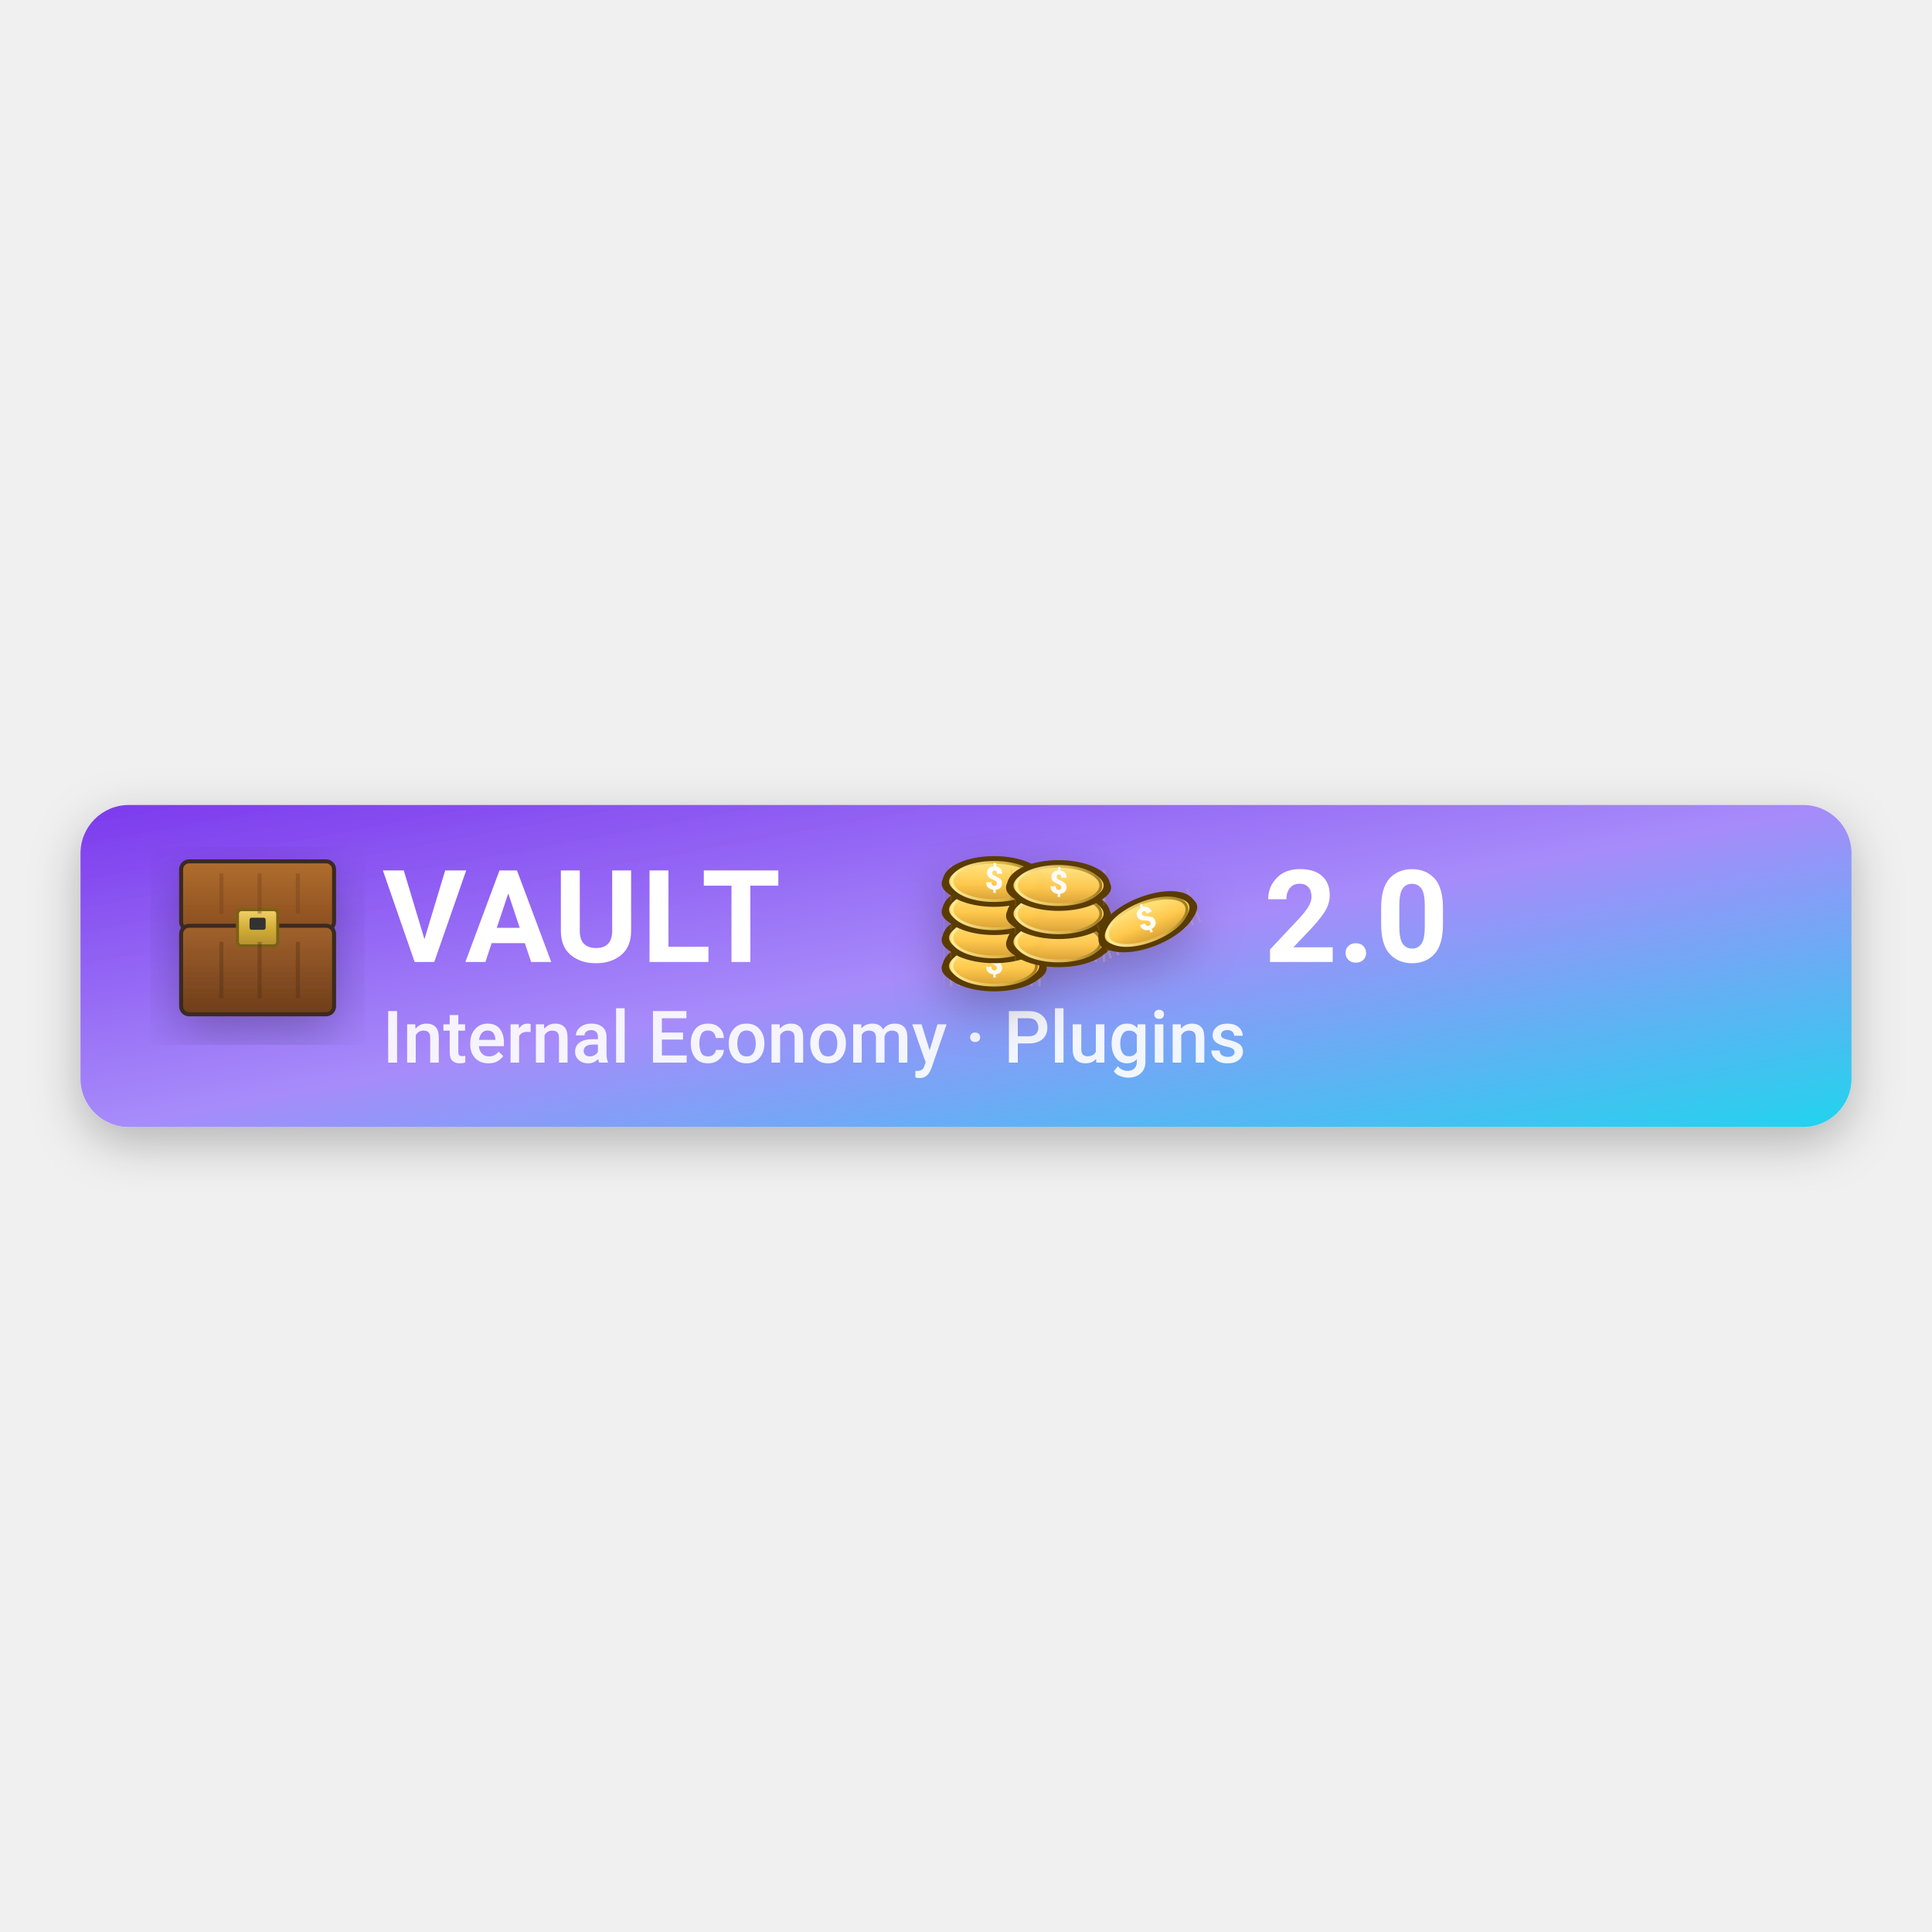
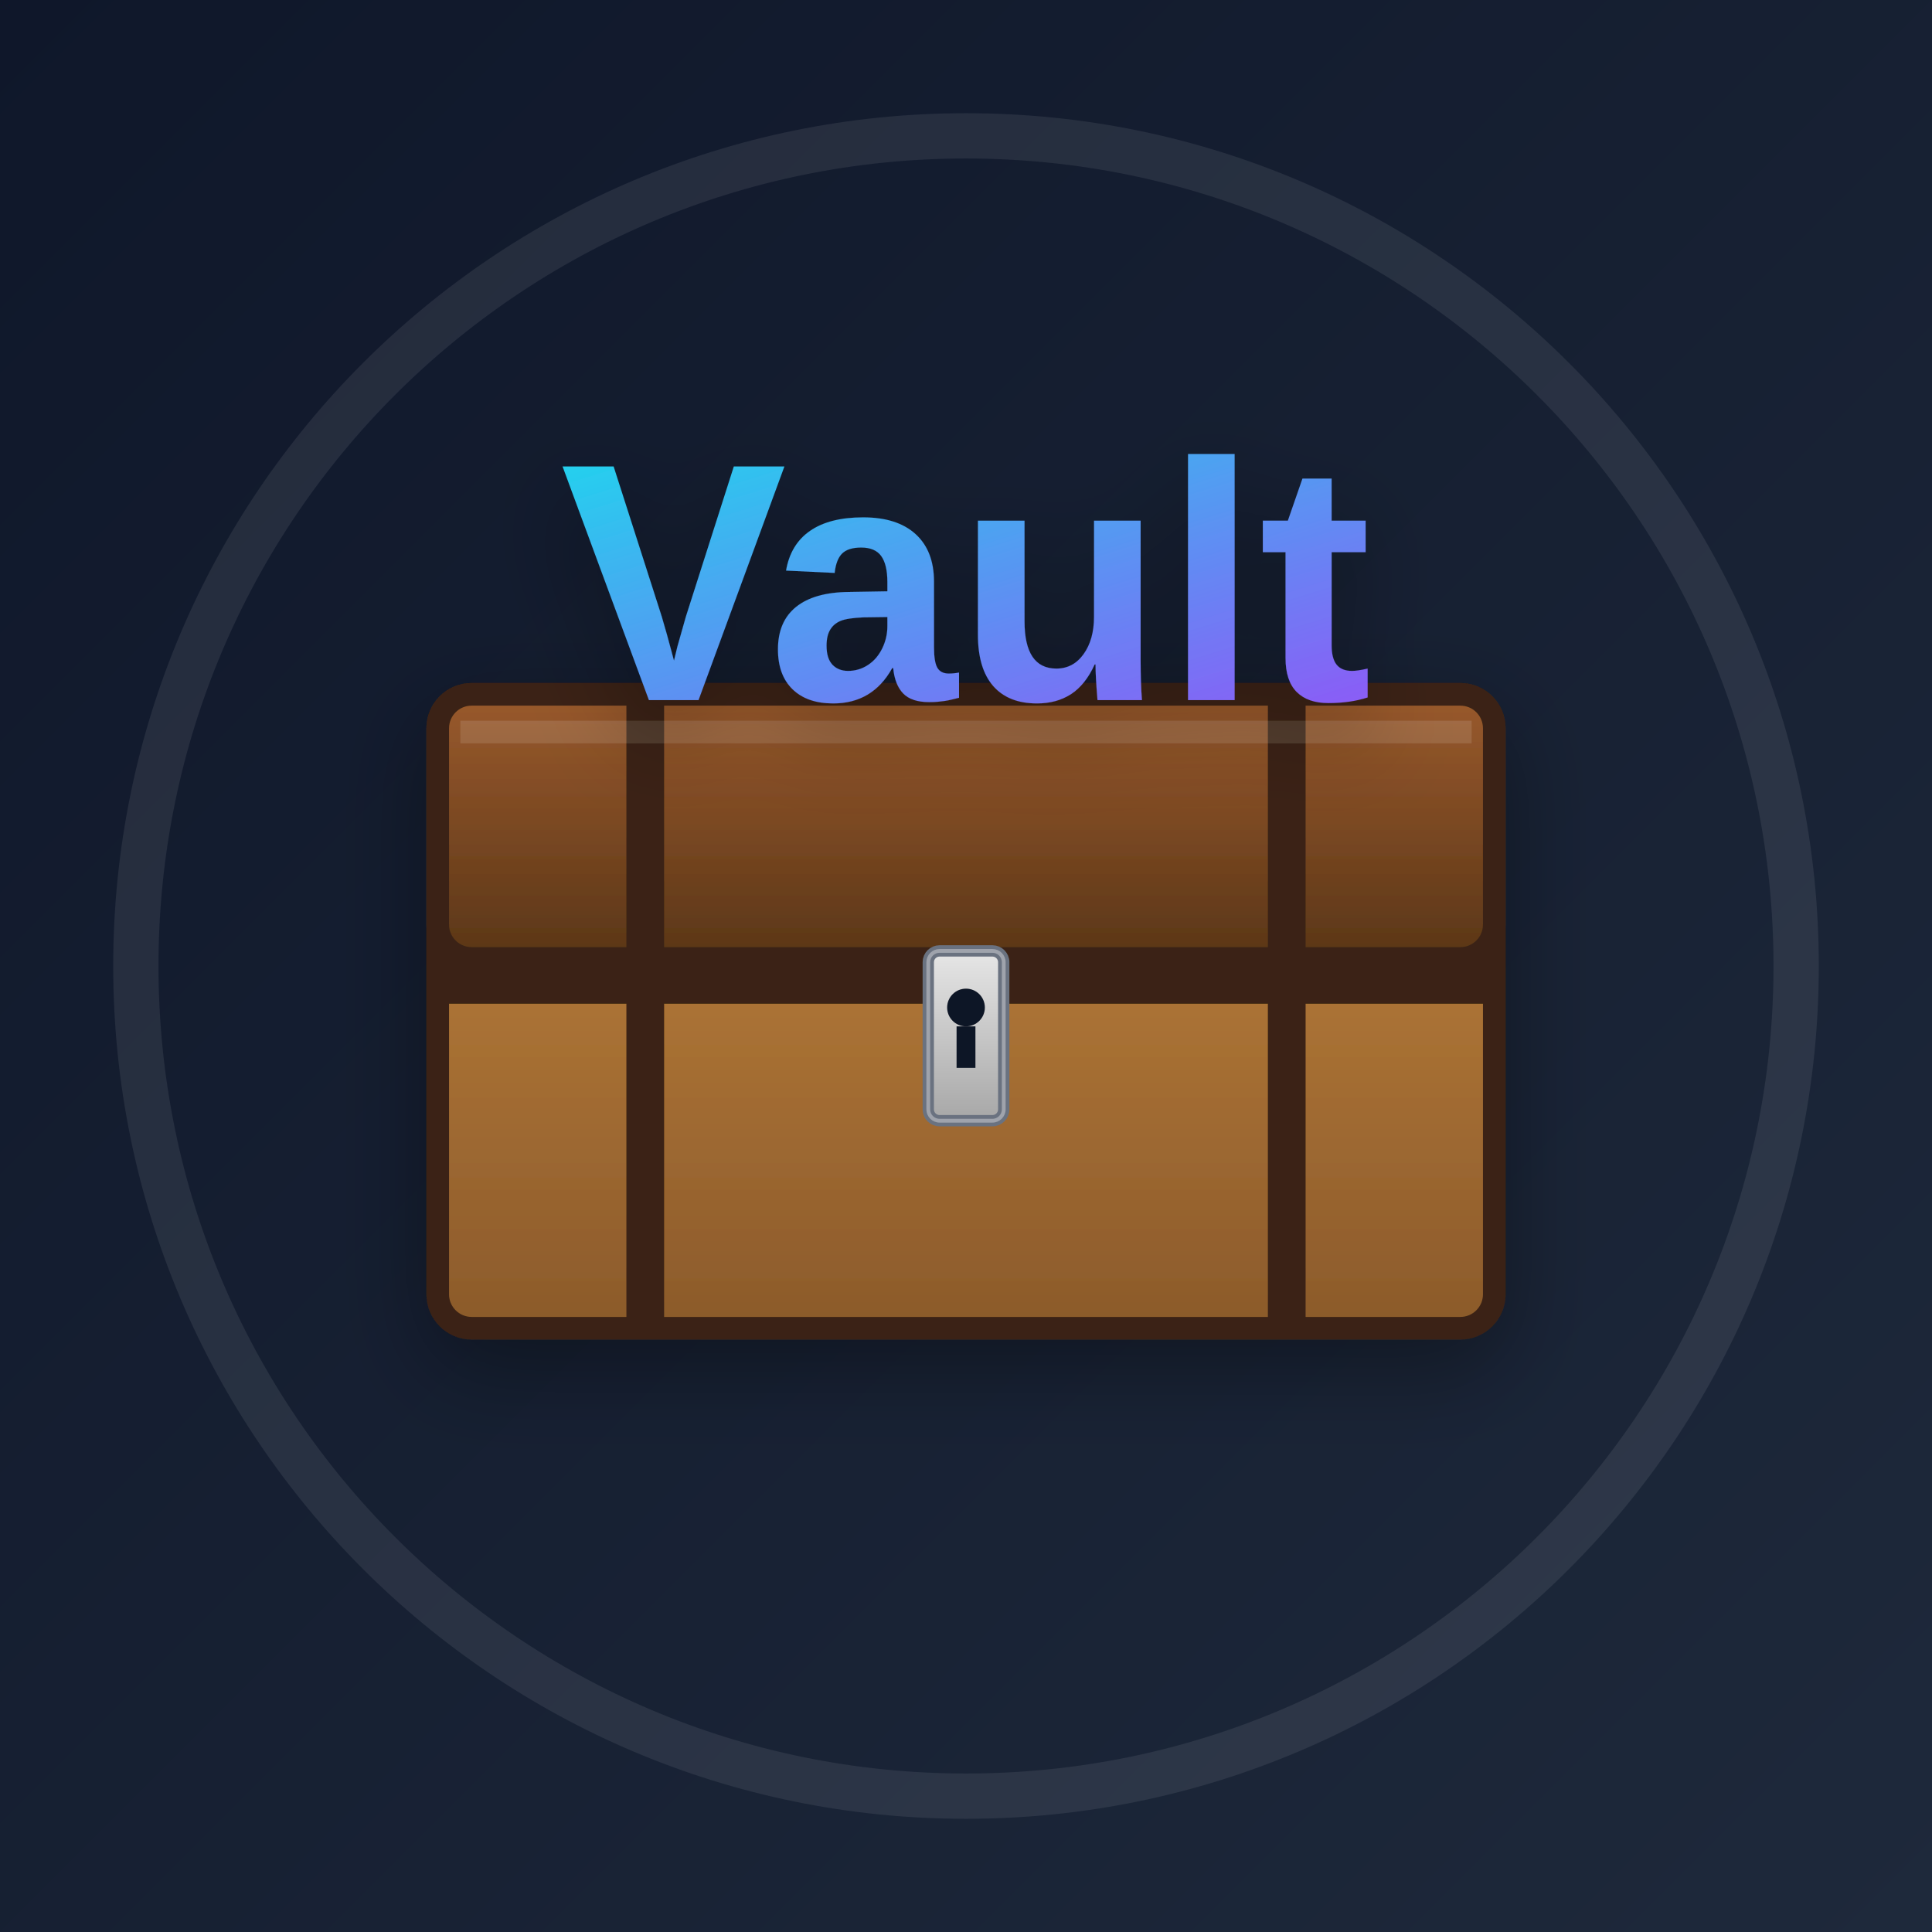
- <svg xmlns="http://www.w3.org/2000/svg" width="1024" height="1024" viewBox="0 0 960 240" role="img" aria-label="Vault 2.0 logo">
+ <svg xmlns="http://www.w3.org/2000/svg" width="1024" height="1024" viewBox="0 0 1024 1024">
  <defs>
-     <linearGradient id="g" x1="0" x2="1" y1="0" y2="1">
-       <stop offset="0%" stop-color="#7C3AED" />
-       <stop offset="50%" stop-color="#A78BFA" />
-       <stop offset="100%" stop-color="#22D3EE" />
+     <linearGradient id="bg" x1="0" y1="0" x2="1" y2="1">
+       <stop offset="0%" stop-color="#0f172a" />
+       <stop offset="100%" stop-color="#1e293b" />
    </linearGradient>
-     <filter id="shadow" x="-20%" y="-20%" width="140%" height="140%">
-       <feDropShadow dx="0" dy="8" stdDeviation="12" flood-color="#000" flood-opacity="0.25" />
+     <linearGradient id="accent" x1="0" y1="0" x2="1" y2="1">
+       <stop offset="0%" stop-color="#22d3ee" />
+       <stop offset="100%" stop-color="#8b5cf6" />
+     </linearGradient>
+     <linearGradient id="wood" x1="0" y1="0" x2="0" y2="1">
+       <stop offset="0%" stop-color="#c98a3e" />
+       <stop offset="100%" stop-color="#8b5a2b" />
+     </linearGradient>
+     <linearGradient id="woodDark" x1="0" y1="0" x2="0" y2="1">
+       <stop offset="0%" stop-color="#9a5a2d" />
+       <stop offset="100%" stop-color="#5a3617" />
+     </linearGradient>
+     <linearGradient id="metal" x1="0" y1="0" x2="0" y2="1">
+       <stop offset="0%" stop-color="#e6e6e6" />
+       <stop offset="100%" stop-color="#a7a7a7" />
+     </linearGradient>
+     <filter id="shadow" x="-50%" y="-50%" width="200%" height="200%">
+       <feDropShadow dx="0" dy="16" stdDeviation="24" flood-color="#000000" flood-opacity="0.35" />
    </filter>
-     <linearGradient id="woodTop" x1="0" x2="0" y1="0" y2="1">
-       <stop offset="0%" stop-color="#b06e2e" />
-       <stop offset="100%" stop-color="#8b4e1f" />
-     </linearGradient>
-     <linearGradient id="woodBase" x1="0" x2="0" y1="0" y2="1">
-       <stop offset="0%" stop-color="#a1622d" />
-       <stop offset="100%" stop-color="#6f3d1a" />
-     </linearGradient>
-     <linearGradient id="metal" x1="0" x2="0" y1="0" y2="1">
-       <stop offset="0%" stop-color="#f2d16b" />
-       <stop offset="50%" stop-color="#d4af37" />
-       <stop offset="100%" stop-color="#b38f2f" />
-     </linearGradient>
-     <linearGradient id="coinSide" x1="0" x2="1" y1="0" y2="0">
-       <stop offset="0%" stop-color="#fff3a3" />
-       <stop offset="50%" stop-color="#ffd24d" />
-       <stop offset="100%" stop-color="#caa132" />
-     </linearGradient>
-     <radialGradient id="coinTop" cx="35%" cy="30%" r="85%">
-       <stop offset="0%" stop-color="#fff6b7" />
-       <stop offset="55%" stop-color="#ffd24d" />
-       <stop offset="100%" stop-color="#b38f2f" />
-     </radialGradient>
-     <linearGradient id="coinEdge" x1="0" x2="0" y1="0" y2="1">
-       <stop offset="0%" stop-color="#ffe47a" />
-       <stop offset="35%" stop-color="#e0b84a" />
-       <stop offset="100%" stop-color="#8b6f1a" />
-     </linearGradient>
-     <pattern id="reedPattern" patternUnits="userSpaceOnUse" width="4" height="16">
-       <rect x="0" y="0" width="1" height="16" fill="#e4c064" opacity="0.25" />
-       <rect x="2" y="0" width="1" height="16" fill="#7d6518" opacity="0.18" />
-     </pattern>
-     <radialGradient id="coinShadow" cx="50%" cy="70%" r="90%">
-       <stop offset="0%" stop-color="#000" stop-opacity="0.18" />
-       <stop offset="60%" stop-color="#000" stop-opacity="0.06" />
-       <stop offset="100%" stop-color="#000" stop-opacity="0" />
-     </radialGradient>
-     <linearGradient id="rimStroke" x1="0" x2="1" y1="0" y2="0">
-       <stop offset="0%" stop-color="#ffeaa0" />
-       <stop offset="50%" stop-color="#e0b84a" />
-       <stop offset="100%" stop-color="#9a7a1f" />
-     </linearGradient>
-     <radialGradient id="specHighlight" cx="50%" cy="50%" r="85%">
-       <stop offset="0%" stop-color="#ffffff" stop-opacity="0.8" />
-       <stop offset="100%" stop-color="#ffffff" stop-opacity="0" />
-     </radialGradient>
-     <linearGradient id="faceGold" x1="0" x2="0" y1="0" y2="1">
-       <stop offset="0%" stop-color="#ffe98a" />
-       <stop offset="55%" stop-color="#ffc94d" />
-       <stop offset="100%" stop-color="#d39a2f" />
-     </linearGradient>
-     <linearGradient id="rimGold" x1="0" x2="1" y1="0" y2="0">
-       <stop offset="0%" stop-color="#ffef9f" />
-       <stop offset="60%" stop-color="#e0b84a" />
-       <stop offset="100%" stop-color="#9a7a1f" />
-     </linearGradient>
  </defs>
-   <rect x="40" y="40" width="880" height="160" rx="24" fill="url(#g)" filter="url(#shadow)" />
-   <g transform="translate(90,68)" filter="url(#shadow)">
-     <rect x="0" y="0" width="76" height="34" rx="4" fill="url(#woodTop)" stroke="#3b2c20" stroke-width="2" />
-     <rect x="0" y="32" width="76" height="44" rx="4" fill="url(#woodBase)" stroke="#3b2c20" stroke-width="2" />
-     <rect x="28" y="24" width="20" height="18" rx="2" fill="url(#metal)" stroke="#7a6115" stroke-width="1.5" />
-     <rect x="34" y="28" width="8" height="6" rx="1" fill="#333333" />
-     <rect x="19" y="6" width="2" height="20" fill="#6f3d1a" opacity="0.35" />
-     <rect x="38" y="6" width="2" height="20" fill="#6f3d1a" opacity="0.35" />
-     <rect x="57" y="6" width="2" height="20" fill="#6f3d1a" opacity="0.35" />
-     <rect x="19" y="40" width="2" height="28" fill="#4b2a12" opacity="0.35" />
-     <rect x="38" y="40" width="2" height="28" fill="#4b2a12" opacity="0.35" />
-     <rect x="57" y="40" width="2" height="28" fill="#4b2a12" opacity="0.35" />
+   <rect x="0" y="0" width="1024" height="1024" fill="url(#bg)" />
+   <circle cx="512" cy="512" r="440" fill="none" stroke="rgba(255,255,255,0.08)" stroke-width="24" />
+   <g id="chest" filter="url(#shadow)">
+     <rect x="232" y="368" width="560" height="336" rx="18" ry="18" fill="url(#wood)" stroke="#3b2413" stroke-width="12" />
+     <rect x="232" y="368" width="560" height="140" rx="18" ry="18" fill="url(#woodDark)" stroke="#3b2413" stroke-width="12" />
+     <rect x="232" y="508" width="560" height="24" fill="#3b2413" />
+     <rect x="332" y="368" width="20" height="336" fill="#3b2413" />
+     <rect x="672" y="368" width="20" height="336" fill="#3b2413" />
+     <rect x="492" y="504" width="40" height="90" rx="6" fill="url(#metal)" stroke="#6b7280" stroke-width="6" />
+     <circle cx="512" cy="534" r="10" fill="#111827" />
+     <rect x="507" y="544" width="10" height="22" fill="#111827" />
+     <rect x="244" y="382" width="536" height="12" fill="rgba(255,255,255,0.12)" />
+     <rect x="492" y="504" width="40" height="90" rx="6" fill="none" stroke="rgba(255,255,255,0.35)" stroke-width="2" />
  </g>
-   <g fill="#ffffff">
-     <text x="190" y="118" font-family="'Segoe UI', Roboto, 'Helvetica Neue', Arial, 'Noto Sans', sans-serif" font-weight="700" font-size="64" letter-spacing="1.5">VAULT</text>
-     <text x="190" y="168" font-family="'Segoe UI', Roboto, 'Helvetica Neue', Arial, 'Noto Sans', sans-serif" font-weight="500" font-size="36" opacity="0.9">Internal Economy · Plugins</text>
-     <text x="720" y="118" font-family="'Segoe UI', Roboto, 'Helvetica Neue', Arial, 'Noto Sans', sans-serif" font-weight="700" font-size="64" text-anchor="end">2.0</text>
-     <g transform="translate(478,44)" filter="url(#shadow)">
-       <ellipse cx="30" cy="94" rx="72" ry="16" fill="#000" opacity="0" />
-       <g transform="translate(-14,0)">
-         <rect x="5" y="68" width="50" height="18" rx="25" ry="11" fill="url(#coinEdge)" stroke="#5a3a00" stroke-width="2.2" />
-         <rect x="5" y="68" width="50" height="18" fill="url(#reedPattern)" opacity="0.45" />
-         <ellipse cx="30" cy="84" rx="24" ry="10" fill="url(#coinShadow)" opacity="0" />
-         <ellipse cx="30" cy="76" rx="24" ry="11" fill="url(#faceGold)" stroke="#5a3a00" stroke-width="3.2" />
-         <ellipse cx="30" cy="76" rx="21" ry="9.5" fill="none" stroke="url(#rimGold)" stroke-width="1.4" opacity="0.95" />
-         <text x="30" y="80" font-family="'Segoe UI', Roboto, Arial, sans-serif" font-weight="800" font-size="16" text-anchor="middle" fill="#fff" opacity="0.9">$</text>
-         <rect x="5" y="54" width="50" height="18" rx="25" ry="11" fill="url(#coinEdge)" stroke="#5a3a00" stroke-width="2.2" />
-         <rect x="5" y="54" width="50" height="18" fill="url(#reedPattern)" opacity="0.45" />
-         <ellipse cx="30" cy="70" rx="24" ry="10" fill="url(#coinShadow)" opacity="0" />
-         <ellipse cx="30" cy="62" rx="24" ry="11" fill="url(#faceGold)" stroke="#5a3a00" stroke-width="3.2" />
-         <ellipse cx="30" cy="62" rx="21" ry="9.5" fill="none" stroke="url(#rimGold)" stroke-width="1.4" opacity="0.95" />
-         <rect x="5" y="40" width="50" height="18" rx="25" ry="11" fill="url(#coinEdge)" stroke="#5a3a00" stroke-width="2.2" />
-         <rect x="5" y="40" width="50" height="18" fill="url(#reedPattern)" opacity="0.45" />
-         <ellipse cx="30" cy="56" rx="24" ry="10" fill="url(#coinShadow)" opacity="0" />
-         <ellipse cx="30" cy="48" rx="24" ry="11" fill="url(#faceGold)" stroke="#5a3a00" stroke-width="3.2" />
-         <ellipse cx="30" cy="48" rx="21" ry="9.5" fill="none" stroke="url(#rimGold)" stroke-width="1.4" opacity="0.95" />
-         <rect x="5" y="26" width="50" height="18" rx="25" ry="11" fill="url(#coinEdge)" stroke="#5a3a00" stroke-width="2.2" />
-         <rect x="5" y="26" width="50" height="18" fill="url(#reedPattern)" opacity="0.45" />
-         <ellipse cx="30" cy="42" rx="24" ry="10" fill="url(#coinShadow)" opacity="0" />
-         <ellipse cx="30" cy="34" rx="24" ry="11" fill="url(#faceGold)" stroke="#5a3a00" stroke-width="3.2" />
-         <ellipse cx="30" cy="34" rx="21" ry="9.5" fill="none" stroke="url(#rimGold)" stroke-width="1.4" opacity="0.95" />
-         <text x="30" y="38" font-family="'Segoe UI', Roboto, Arial, sans-serif" font-weight="800" font-size="16" text-anchor="middle" fill="#fff" opacity="0.95">$</text>
-       </g>
-       <g transform="translate(18,-6)" opacity="0.98">
-         <rect x="5" y="62" width="50" height="18" rx="25" ry="11" fill="url(#coinEdge)" stroke="#5a3a00" stroke-width="2.2" />
-         <rect x="5" y="62" width="50" height="18" fill="url(#reedPattern)" opacity="0.45" />
-         <ellipse cx="30" cy="78" rx="24" ry="10" fill="url(#coinShadow)" opacity="0" />
-         <ellipse cx="30" cy="70" rx="24" ry="11" fill="url(#faceGold)" stroke="#5a3a00" stroke-width="3.2" />
-         <ellipse cx="30" cy="70" rx="21" ry="9.5" fill="none" stroke="url(#rimGold)" stroke-width="1.4" opacity="0.95" />
-         <rect x="5" y="48" width="50" height="18" rx="25" ry="11" fill="url(#coinEdge)" stroke="#5a3a00" stroke-width="2.2" />
-         <rect x="5" y="48" width="50" height="18" fill="url(#reedPattern)" opacity="0.45" />
-         <ellipse cx="30" cy="64" rx="24" ry="10" fill="url(#coinShadow)" opacity="0" />
-         <ellipse cx="30" cy="56" rx="24" ry="11" fill="url(#faceGold)" stroke="#5a3a00" stroke-width="3.2" />
-         <ellipse cx="30" cy="56" rx="21" ry="9.5" fill="none" stroke="url(#rimGold)" stroke-width="1.4" opacity="0.95" />
-         <rect x="5" y="34" width="50" height="18" rx="25" ry="11" fill="url(#coinEdge)" stroke="#5a3a00" stroke-width="2.2" />
-         <rect x="5" y="34" width="50" height="18" fill="url(#reedPattern)" opacity="0.45" />
-         <ellipse cx="30" cy="50" rx="24" ry="10" fill="url(#coinShadow)" opacity="0" />
-         <ellipse cx="30" cy="42" rx="24" ry="11" fill="url(#faceGold)" stroke="#5a3a00" stroke-width="3.2" />
-         <ellipse cx="30" cy="42" rx="21" ry="9.5" fill="none" stroke="url(#rimGold)" stroke-width="1.4" opacity="0.95" />
-         <text x="30" y="46" font-family="'Segoe UI', Roboto, Arial, sans-serif" font-weight="800" font-size="16" text-anchor="middle" fill="#fff" opacity="0.95">$</text>
-       </g>
-       <g transform="translate(92,54) rotate(-22)">
-         <rect x="-25" y="-8" width="50" height="18" rx="25" ry="11" fill="url(#coinEdge)" stroke="#5a3a00" stroke-width="2.2" />
-         <rect x="-25" y="-8" width="50" height="18" fill="url(#reedPattern)" opacity="0.45" />
-         <ellipse cx="0" cy="8" rx="24" ry="10" fill="url(#coinShadow)" opacity="0" />
-         <ellipse cx="0" cy="0" rx="24" ry="11" fill="url(#faceGold)" stroke="#5a3a00" stroke-width="3.2" />
-         <ellipse cx="0" cy="0" rx="21" ry="9.5" fill="none" stroke="url(#rimGold)" stroke-width="1.4" opacity="0.95" />
-         <text x="0" y="4" font-family="'Segoe UI', Roboto, Arial, sans-serif" font-weight="800" font-size="16" text-anchor="middle" fill="#fff" opacity="0.95">$</text>
-       </g>
-     </g>
+   <g filter="url(#shadow)">
+     <text x="512" y="320" text-anchor="middle" dominant-baseline="middle" font-family="Segoe UI, Arial, sans-serif" font-weight="700" font-size="180" fill="url(#accent)">Vault</text>
  </g>
</svg>
